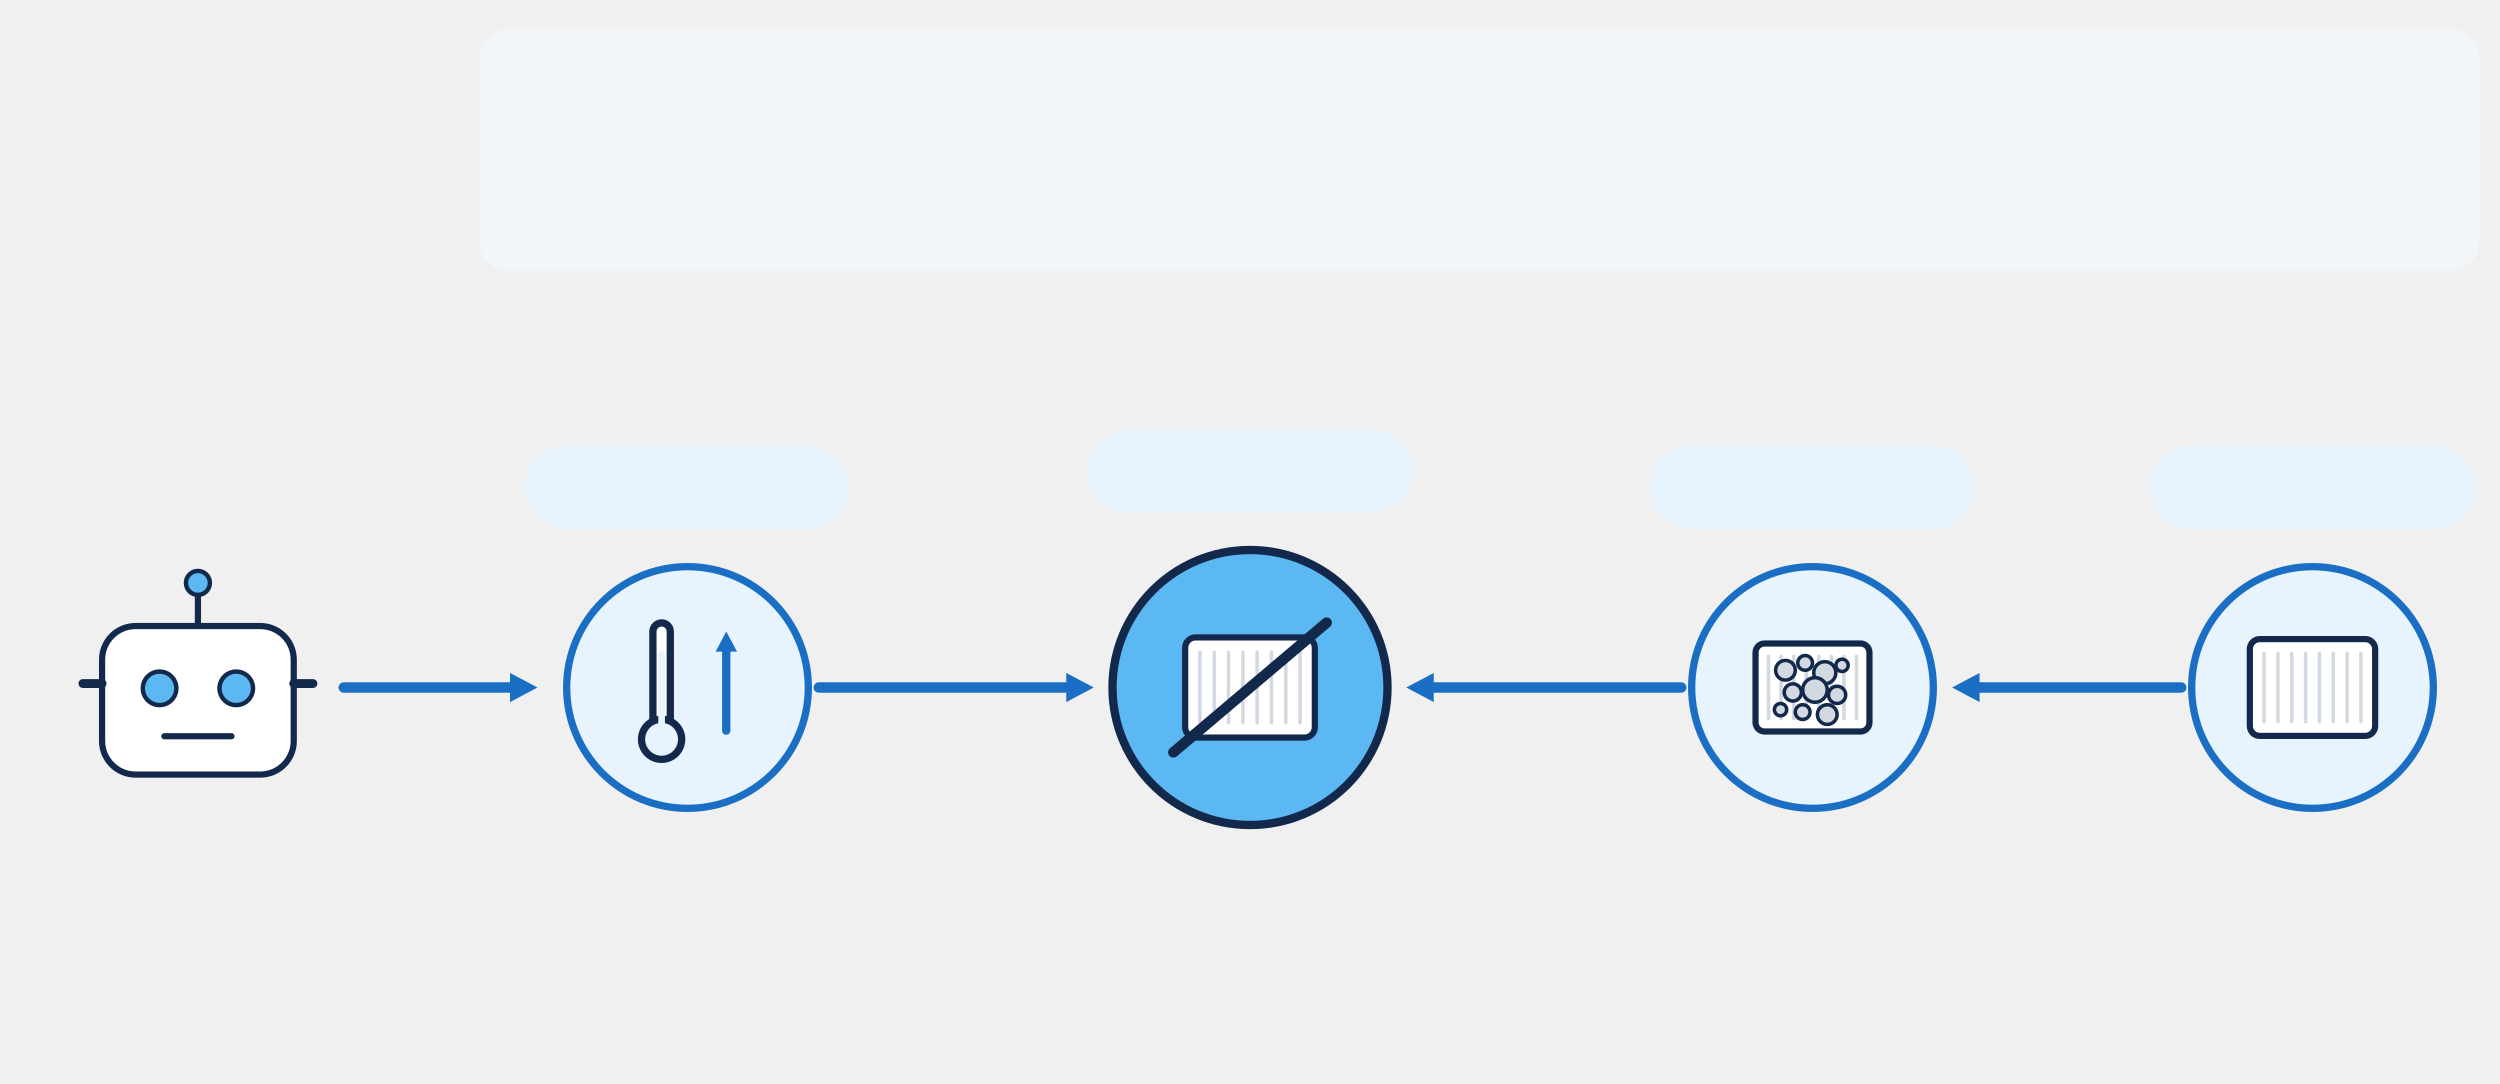
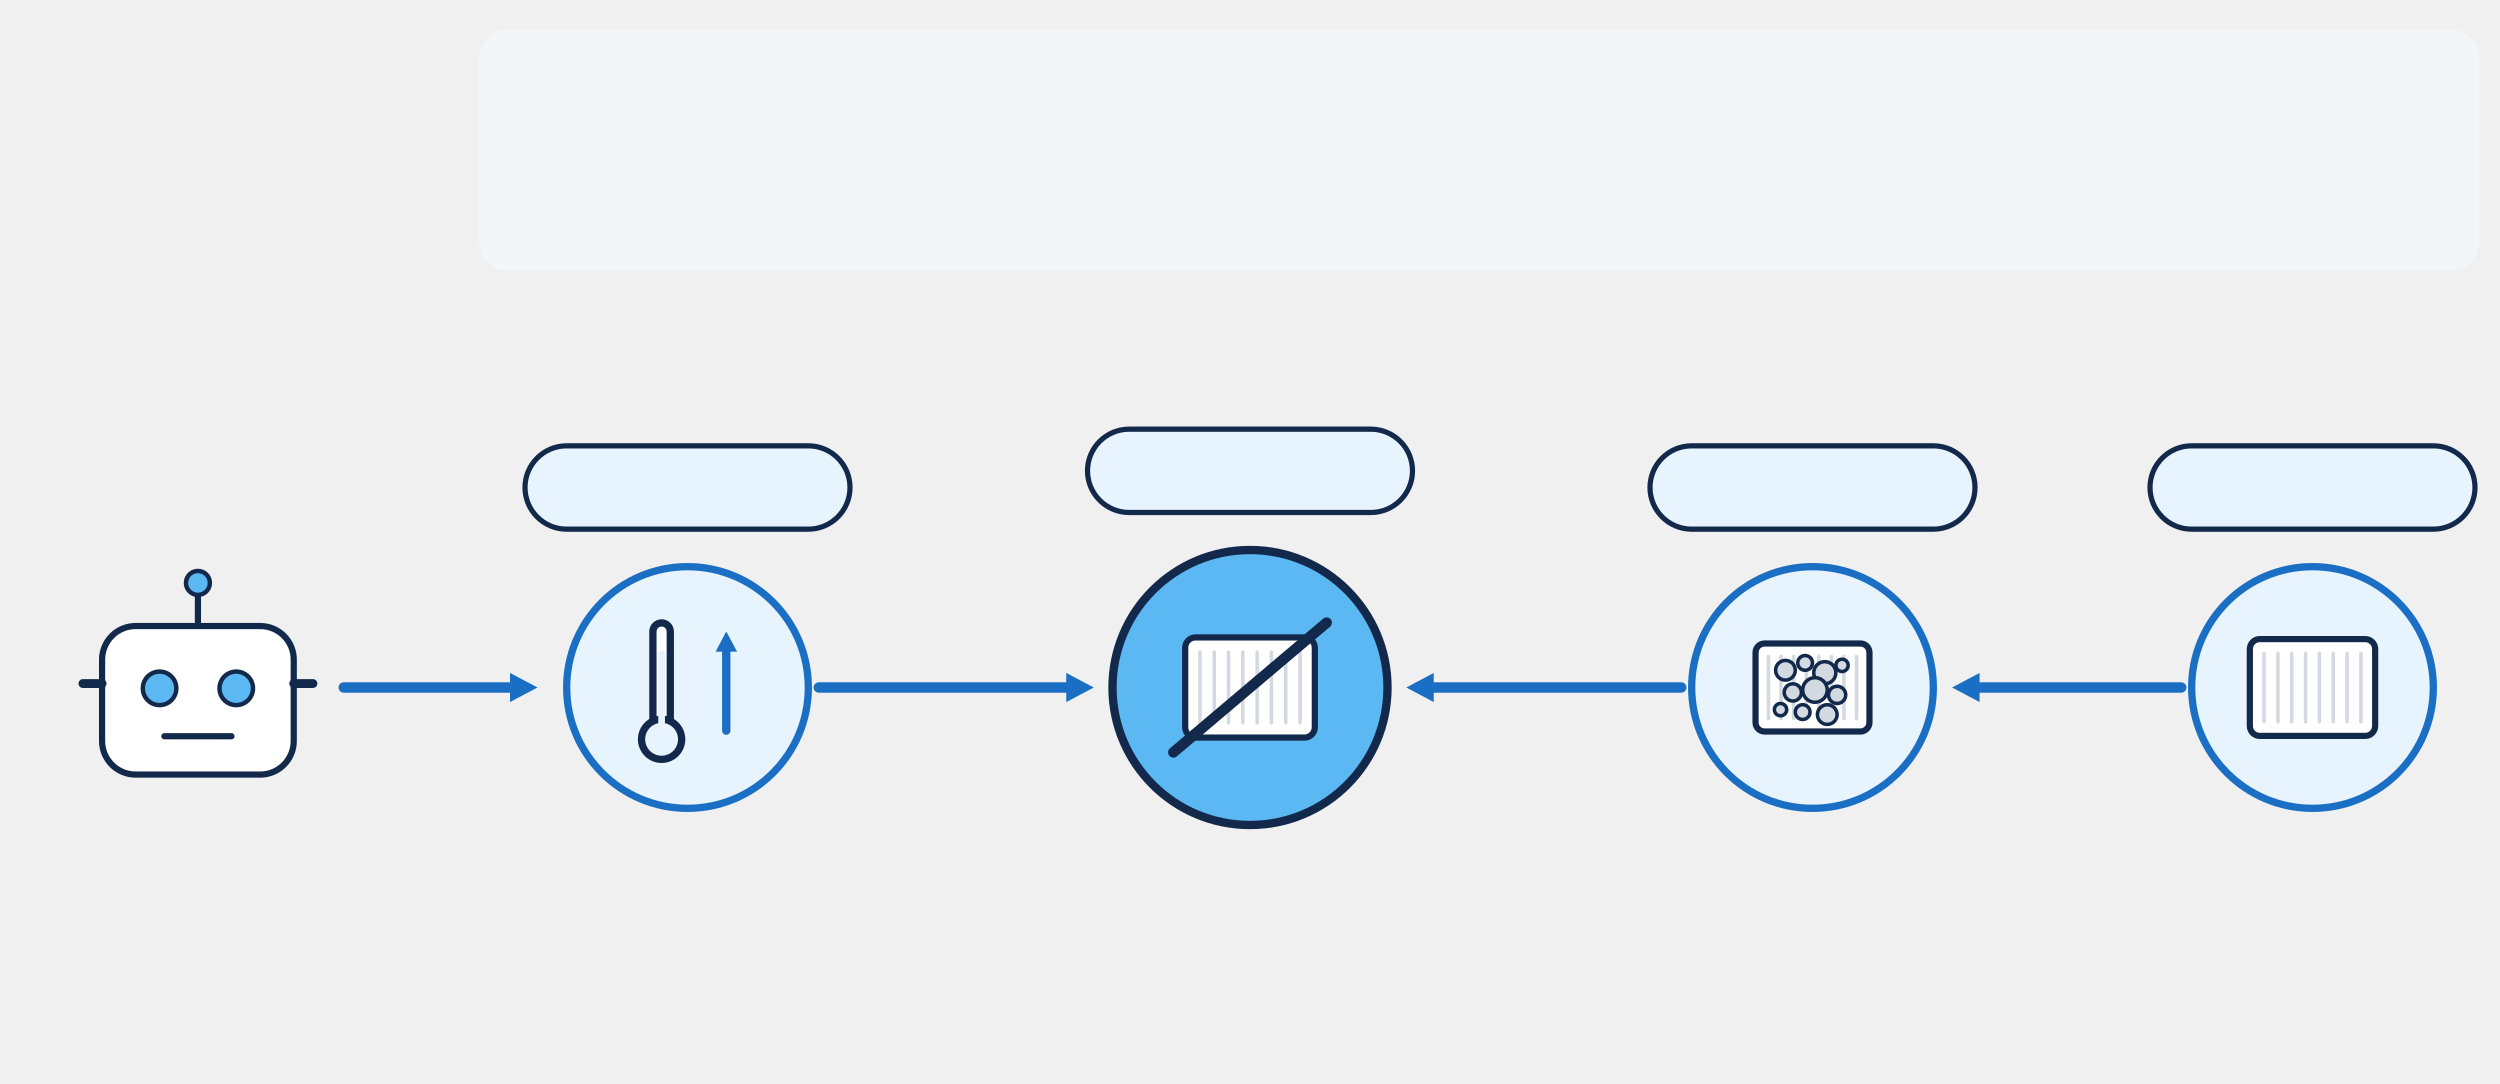
<svg xmlns="http://www.w3.org/2000/svg" viewBox="0 0 1200 520" width="1200" height="520">
  <rect x="230" y="14" width="960" height="116" rx="14" ry="14" fill="#F3F6F9" stroke="none" stroke-width="0" stroke-linecap="round" stroke-linejoin="round" />
  <g transform="translate(95 335) scale(1.15)">
    <line x1="0" y1="-44" x2="0" y2="-30" stroke="#13294B" stroke-width="2.59" fill="none" stroke-linecap="round" stroke-linejoin="round" />
    <circle cx="0" cy="-48" r="5" fill="#5CB8F2" stroke="#13294B" stroke-width="1.85" stroke-linecap="round" stroke-linejoin="round" />
    <rect x="-40" y="-30" width="80" height="62" rx="14" ry="14" fill="#FFFFFF" stroke="#13294B" stroke-width="2.59" stroke-linecap="round" stroke-linejoin="round" />
    <circle cx="-16" cy="-4" r="7" fill="#5CB8F2" stroke="#13294B" stroke-width="1.85" stroke-linecap="round" stroke-linejoin="round" />
    <circle cx="16" cy="-4" r="7" fill="#5CB8F2" stroke="#13294B" stroke-width="1.85" stroke-linecap="round" stroke-linejoin="round" />
    <line x1="-14" y1="16" x2="14" y2="16" stroke="#13294B" stroke-width="2.59" fill="none" stroke-linecap="round" stroke-linejoin="round" />
    <line x1="-48" y1="-6" x2="-40" y2="-6" stroke="#13294B" stroke-width="3.70" fill="none" stroke-linecap="round" stroke-linejoin="round" />
    <line x1="40" y1="-6" x2="48" y2="-6" stroke="#13294B" stroke-width="3.70" fill="none" stroke-linecap="round" stroke-linejoin="round" />
  </g>
  <path d="M 165.0,330.0 L 247.5,330.0" stroke="#1A6FC4" stroke-width="5" fill="none" stroke-linecap="round" stroke-linejoin="round" />
  <polygon points="258.0,330.0 244.8,337.0 244.8,323.0" fill="#1A6FC4" stroke="none" stroke-width="0" stroke-linecap="round" stroke-linejoin="round" />
  <path d="M 393.0,330.0 L 514.5,330.0" stroke="#1A6FC4" stroke-width="5" fill="none" stroke-linecap="round" stroke-linejoin="round" />
  <polygon points="525.0,330.0 511.8,337.0 511.8,323.0" fill="#1A6FC4" stroke="none" stroke-width="0" stroke-linecap="round" stroke-linejoin="round" />
  <path d="M 807.0,330.0 L 685.5,330.0" stroke="#1A6FC4" stroke-width="5" fill="none" stroke-linecap="round" stroke-linejoin="round" />
  <polygon points="675.0,330.0 688.2,323.0 688.2,337.0" fill="#1A6FC4" stroke="none" stroke-width="0" stroke-linecap="round" stroke-linejoin="round" />
  <path d="M 1047.0,330.0 L 947.5,330.0" stroke="#1A6FC4" stroke-width="5" fill="none" stroke-linecap="round" stroke-linejoin="round" />
  <polygon points="937.0,330.0 950.2,323.0 950.2,337.0" fill="#1A6FC4" stroke="none" stroke-width="0" stroke-linecap="round" stroke-linejoin="round" />
  <circle cx="330" cy="330" r="58" fill="#E7F3FD" stroke="#1A6FC4" stroke-width="3.5" stroke-linecap="round" stroke-linejoin="round" />
  <rect x="313.397" y="298.991" width="8.348" height="59.719" rx="4.174" ry="4.174" fill="#FFFFFF" stroke="#13294B" stroke-width="3.5" stroke-linecap="round" stroke-linejoin="round" />
  <circle cx="317.571" cy="354.857" r="9.632" fill="#E7F3FD" stroke="#13294B" stroke-width="3.5" stroke-linecap="round" stroke-linejoin="round" />
  <line x1="317.571" y1="351.004" x2="317.571" y2="314.017" stroke="#E7F3FD" stroke-width="3.211" fill="none" stroke-linecap="round" stroke-linejoin="round" />
  <path d="M 348.6,350.7 L 348.6,310.8" stroke="#1A6FC4" stroke-width="4" fill="none" stroke-linecap="round" stroke-linejoin="round" />
  <polygon points="348.6,303.1 353.8,312.8 343.5,312.8" fill="#1A6FC4" stroke="none" stroke-width="0" stroke-linecap="round" stroke-linejoin="round" />
  <circle cx="600" cy="330" r="66" fill="#5CB8F2" stroke="#13294B" stroke-width="4" stroke-linecap="round" stroke-linejoin="round" />
  <g transform="translate(600 330) scale(0.7071429)">
    <rect x="-44" y="-34" width="88" height="68" rx="7" ry="7" fill="#FFFFFF" stroke="#13294B" stroke-width="4.21" stroke-linecap="round" stroke-linejoin="round" />
    <line x1="-34.0" y1="-24" x2="-34.0" y2="24" stroke="#D3D9E1" stroke-width="2.40" fill="none" stroke-linecap="round" stroke-linejoin="round" />
    <line x1="-24.286" y1="-24" x2="-24.286" y2="24" stroke="#D3D9E1" stroke-width="2.40" fill="none" stroke-linecap="round" stroke-linejoin="round" />
    <line x1="-14.571" y1="-24" x2="-14.571" y2="24" stroke="#D3D9E1" stroke-width="2.40" fill="none" stroke-linecap="round" stroke-linejoin="round" />
    <line x1="-4.857" y1="-24" x2="-4.857" y2="24" stroke="#D3D9E1" stroke-width="2.40" fill="none" stroke-linecap="round" stroke-linejoin="round" />
    <line x1="4.857" y1="-24" x2="4.857" y2="24" stroke="#D3D9E1" stroke-width="2.40" fill="none" stroke-linecap="round" stroke-linejoin="round" />
    <line x1="14.571" y1="-24" x2="14.571" y2="24" stroke="#D3D9E1" stroke-width="2.40" fill="none" stroke-linecap="round" stroke-linejoin="round" />
    <line x1="24.286" y1="-24" x2="24.286" y2="24" stroke="#D3D9E1" stroke-width="2.40" fill="none" stroke-linecap="round" stroke-linejoin="round" />
    <line x1="34.0" y1="-24" x2="34.0" y2="24" stroke="#D3D9E1" stroke-width="2.40" fill="none" stroke-linecap="round" stroke-linejoin="round" />
    <line x1="-52" y1="44" x2="52" y2="-44" stroke="#13294B" stroke-width="7.21" fill="none" stroke-linecap="round" stroke-linejoin="round" />
  </g>
  <circle cx="870" cy="330" r="58" fill="#E7F3FD" stroke="#1A6FC4" stroke-width="3.5" stroke-linecap="round" stroke-linejoin="round" />
  <g transform="translate(870 330) scale(0.6214286)">
    <rect x="-44" y="-34" width="88" height="68" rx="7" ry="7" fill="#FFFFFF" stroke="#13294B" stroke-width="4.79" stroke-linecap="round" stroke-linejoin="round" />
    <line x1="-34.0" y1="-24" x2="-34.0" y2="24" stroke="#D3D9E1" stroke-width="2.74" fill="none" stroke-linecap="round" stroke-linejoin="round" />
    <line x1="-24.286" y1="-24" x2="-24.286" y2="24" stroke="#D3D9E1" stroke-width="2.74" fill="none" stroke-linecap="round" stroke-linejoin="round" />
    <line x1="-14.571" y1="-24" x2="-14.571" y2="24" stroke="#D3D9E1" stroke-width="2.74" fill="none" stroke-linecap="round" stroke-linejoin="round" />
    <line x1="-4.857" y1="-24" x2="-4.857" y2="24" stroke="#D3D9E1" stroke-width="2.74" fill="none" stroke-linecap="round" stroke-linejoin="round" />
    <line x1="4.857" y1="-24" x2="4.857" y2="24" stroke="#D3D9E1" stroke-width="2.74" fill="none" stroke-linecap="round" stroke-linejoin="round" />
    <line x1="14.571" y1="-24" x2="14.571" y2="24" stroke="#D3D9E1" stroke-width="2.74" fill="none" stroke-linecap="round" stroke-linejoin="round" />
    <line x1="24.286" y1="-24" x2="24.286" y2="24" stroke="#D3D9E1" stroke-width="2.74" fill="none" stroke-linecap="round" stroke-linejoin="round" />
    <line x1="34.0" y1="-24" x2="34.0" y2="24" stroke="#D3D9E1" stroke-width="2.74" fill="none" stroke-linecap="round" stroke-linejoin="round" />
    <circle cx="-20.9" cy="-13.3" r="7.6" fill="#D3D9E1" stroke="#13294B" stroke-width="2.74" stroke-linecap="round" stroke-linejoin="round" />
    <circle cx="-5.7" cy="-19.0" r="5.7" fill="#D3D9E1" stroke="#13294B" stroke-width="2.74" stroke-linecap="round" stroke-linejoin="round" />
    <circle cx="9.5" cy="-11.4" r="8.55" fill="#D3D9E1" stroke="#13294B" stroke-width="2.74" stroke-linecap="round" stroke-linejoin="round" />
    <circle cx="22.8" cy="-17.1" r="4.75" fill="#D3D9E1" stroke="#13294B" stroke-width="2.74" stroke-linecap="round" stroke-linejoin="round" />
    <circle cx="-15.2" cy="3.8" r="6.65" fill="#D3D9E1" stroke="#13294B" stroke-width="2.74" stroke-linecap="round" stroke-linejoin="round" />
    <circle cx="1.9" cy="1.9" r="9.5" fill="#D3D9E1" stroke="#13294B" stroke-width="2.74" stroke-linecap="round" stroke-linejoin="round" />
    <circle cx="19.0" cy="5.7" r="6.65" fill="#D3D9E1" stroke="#13294B" stroke-width="2.74" stroke-linecap="round" stroke-linejoin="round" />
    <circle cx="-7.6" cy="19.0" r="5.7" fill="#D3D9E1" stroke="#13294B" stroke-width="2.74" stroke-linecap="round" stroke-linejoin="round" />
    <circle cx="11.4" cy="20.9" r="7.6" fill="#D3D9E1" stroke="#13294B" stroke-width="2.74" stroke-linecap="round" stroke-linejoin="round" />
    <circle cx="-24.7" cy="17.1" r="4.75" fill="#D3D9E1" stroke="#13294B" stroke-width="2.74" stroke-linecap="round" stroke-linejoin="round" />
  </g>
  <circle cx="1110" cy="330" r="58" fill="#E7F3FD" stroke="#1A6FC4" stroke-width="3.5" stroke-linecap="round" stroke-linejoin="round" />
  <g transform="translate(1110 330) scale(0.6835714)">
    <rect x="-44" y="-34" width="88" height="68" rx="7" ry="7" fill="#FFFFFF" stroke="#13294B" stroke-width="4.35" stroke-linecap="round" stroke-linejoin="round" />
    <line x1="-34.0" y1="-24" x2="-34.0" y2="24" stroke="#D3D9E1" stroke-width="2.49" fill="none" stroke-linecap="round" stroke-linejoin="round" />
    <line x1="-24.286" y1="-24" x2="-24.286" y2="24" stroke="#D3D9E1" stroke-width="2.49" fill="none" stroke-linecap="round" stroke-linejoin="round" />
    <line x1="-14.571" y1="-24" x2="-14.571" y2="24" stroke="#D3D9E1" stroke-width="2.49" fill="none" stroke-linecap="round" stroke-linejoin="round" />
    <line x1="-4.857" y1="-24" x2="-4.857" y2="24" stroke="#D3D9E1" stroke-width="2.49" fill="none" stroke-linecap="round" stroke-linejoin="round" />
    <line x1="4.857" y1="-24" x2="4.857" y2="24" stroke="#D3D9E1" stroke-width="2.49" fill="none" stroke-linecap="round" stroke-linejoin="round" />
    <line x1="14.571" y1="-24" x2="14.571" y2="24" stroke="#D3D9E1" stroke-width="2.49" fill="none" stroke-linecap="round" stroke-linejoin="round" />
    <line x1="24.286" y1="-24" x2="24.286" y2="24" stroke="#D3D9E1" stroke-width="2.49" fill="none" stroke-linecap="round" stroke-linejoin="round" />
    <line x1="34.0" y1="-24" x2="34.0" y2="24" stroke="#D3D9E1" stroke-width="2.49" fill="none" stroke-linecap="round" stroke-linejoin="round" />
  </g>
-   <rect x="252" y="214" width="156" height="40" rx="20" ry="20" fill="#E7F3FD" stroke="none" stroke-width="0" stroke-linecap="round" stroke-linejoin="round" />
-   <rect x="522" y="206" width="156" height="40" rx="20" ry="20" fill="#E7F3FD" stroke="none" stroke-width="0" stroke-linecap="round" stroke-linejoin="round" />
-   <rect x="792" y="214" width="156" height="40" rx="20" ry="20" fill="#E7F3FD" stroke="none" stroke-width="0" stroke-linecap="round" stroke-linejoin="round" />
-   <rect x="1032" y="214" width="156" height="40" rx="20" ry="20" fill="#E7F3FD" stroke="none" stroke-width="0" stroke-linecap="round" stroke-linejoin="round" />
+   <rect x="252" y="214" width="156" height="40" rx="20" ry="20" fill="#E7F3FD" stroke="#13294B" stroke-width="2.5" stroke-linecap="round" stroke-linejoin="round" />
+   <rect x="522" y="206" width="156" height="40" rx="20" ry="20" fill="#E7F3FD" stroke="#13294B" stroke-width="2.5" stroke-linecap="round" stroke-linejoin="round" />
+   <rect x="792" y="214" width="156" height="40" rx="20" ry="20" fill="#E7F3FD" stroke="#13294B" stroke-width="2.5" stroke-linecap="round" stroke-linejoin="round" />
+   <rect x="1032" y="214" width="156" height="40" rx="20" ry="20" fill="#E7F3FD" stroke="#13294B" stroke-width="2.5" stroke-linecap="round" stroke-linejoin="round" />
</svg>
